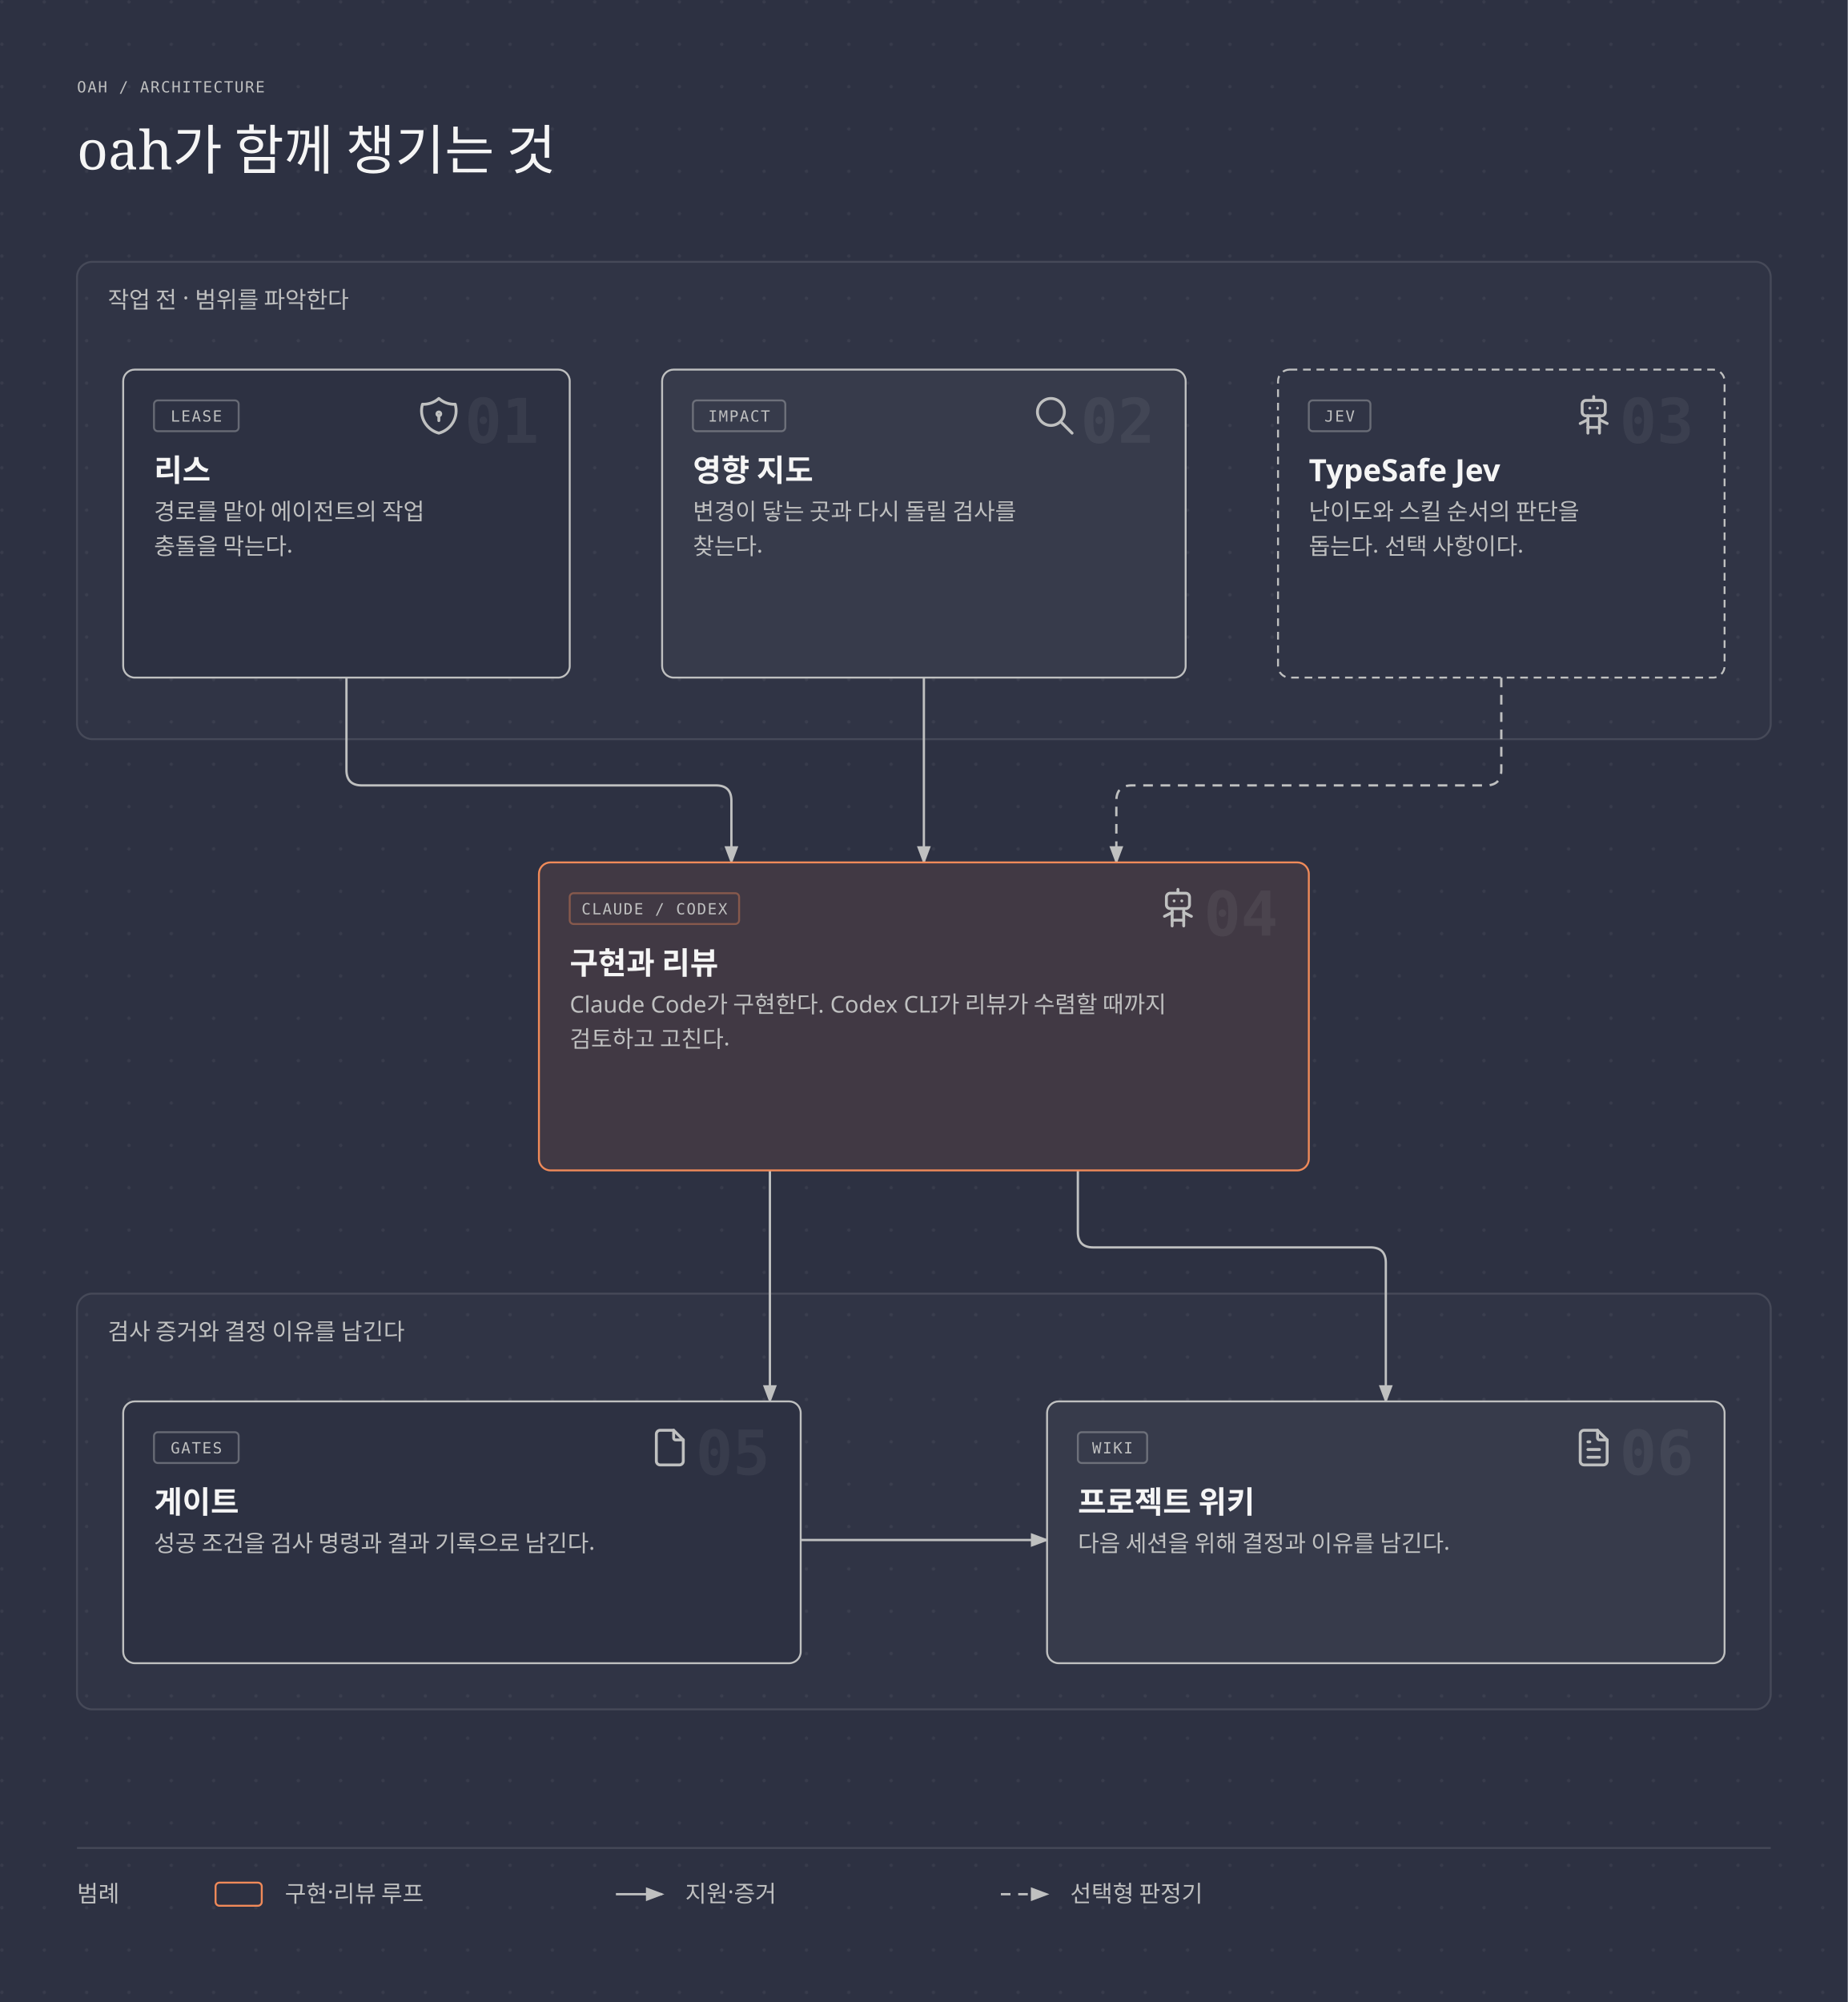
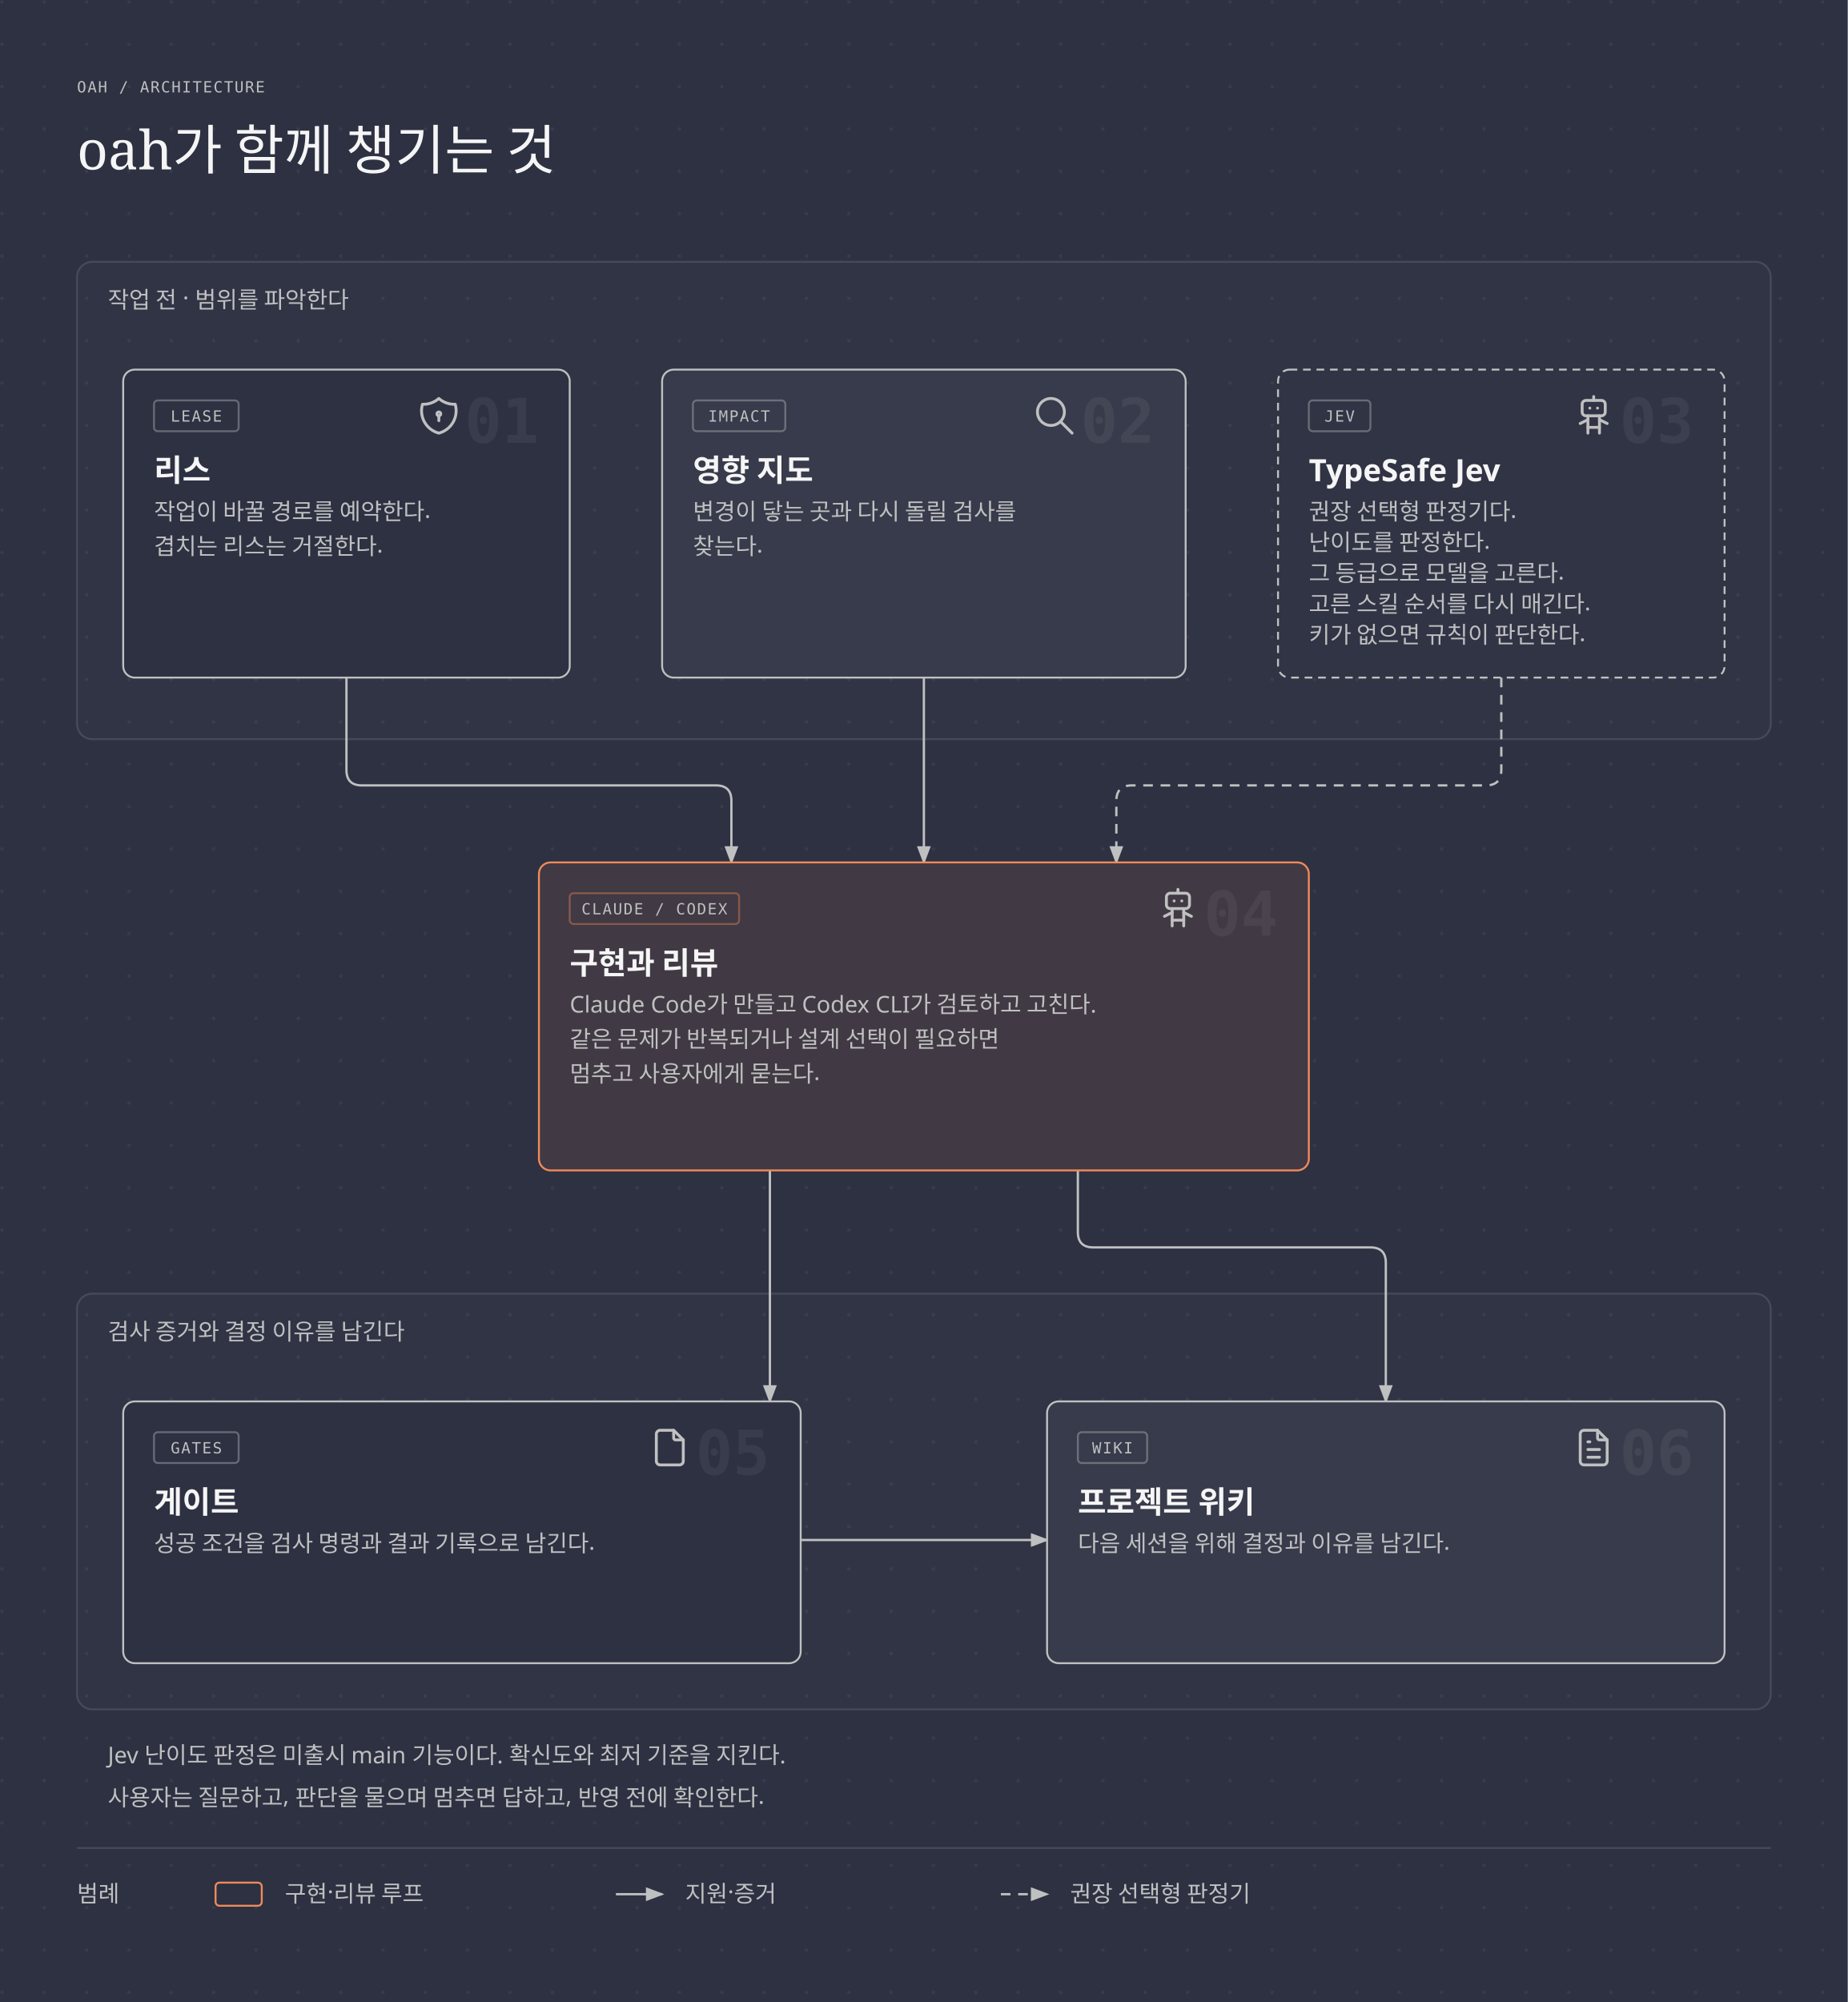
<svg xmlns="http://www.w3.org/2000/svg" viewBox="0 0 960 1040" role="img" aria-labelledby="features-ko-dark-title features-ko-dark-desc" data-diagram-type="Architecture" data-size="fit" id="features-ko-dark-root">
  <defs>
    <style>#features-ko-dark-root { font-family: "Geist", "Noto Sans KR", "Apple SD Gothic Neo", "Malgun Gothic", system-ui, sans-serif; color: #f5f5f5; }
      #features-ko-dark-root .diagram-container { width: 100%; overflow-x: auto; }
      #features-ko-dark-root text { font-family: "Geist", "Noto Sans KR", "Apple SD Gothic Neo", "Malgun Gothic", system-ui, sans-serif; fill: #f5f5f5; }
      #features-ko-dark-root .title { font-family: "Instrument Serif", "Noto Serif KR", "Batang", serif; font-size: 28px; font-weight: 400; }
      #features-ko-dark-root .node { font-size: 16px; font-weight: 600; }
      #features-ko-dark-root .sub { font-family: "Geist", "Noto Sans KR", "Apple SD Gothic Neo", "Malgun Gothic", system-ui, sans-serif; font-size: 12px; font-weight: 400; fill: #bfc0c0; }
      #features-ko-dark-root .technical { font-family: "Geist Mono", ui-monospace, "SFMono-Regular", Consolas, monospace; }
      #features-ko-dark-root .label { font-size: 12px; font-family: "Geist Mono", ui-monospace, "SFMono-Regular", Consolas, monospace; font-weight: 400; fill: #bfc0c0; }
      #features-ko-dark-root .prose { font-size: 12px; font-weight: 400; fill: #bfc0c0; }
      #features-ko-dark-root .zone-label { font-size: 12px; font-family: "Geist", "Noto Sans KR", "Apple SD Gothic Neo", "Malgun Gothic", system-ui, sans-serif; font-weight: 500; fill: #bfc0c0; }
      #features-ko-dark-root .arrow-label { font-size: 12px; font-family: "Geist", "Noto Sans KR", "Apple SD Gothic Neo", "Malgun Gothic", system-ui, sans-serif; font-weight: 500; fill: #bfc0c0; }
      #features-ko-dark-root .tag { font-family: "Geist Mono", ui-monospace, "SFMono-Regular", Consolas, monospace; font-size: 8px; font-weight: 500; letter-spacing: .08em; fill: #bfc0c0; }
      #features-ko-dark-root .ghost { font-family: "Geist Mono", ui-monospace, "SFMono-Regular", Consolas, monospace; font-size: 32px; font-weight: 600; fill: #f5f5f5; opacity: .06; }
      @media print {
#features-ko-dark-root .diagram-container { overflow-x: visible; }
}</style>
    <pattern id="features-ko-dark-dots" width="22" height="22" patternUnits="userSpaceOnUse">
      <circle cx="1" cy="1" r="0.9" fill="#f5f5f5" fill-opacity=".10" />
    </pattern>
    <marker id="features-ko-dark-arrow" markerWidth="8" markerHeight="6" refX="7" refY="3" orient="auto">
      <polygon points="0 0, 8 3, 0 6" fill="#bfc0c0" />
    </marker>
    <marker id="features-ko-dark-arrow-accent" markerWidth="8" markerHeight="6" refX="7" refY="3" orient="auto">
      <polygon points="0 0, 8 3, 0 6" fill="#f08a59" />
    </marker>
    <marker id="features-ko-dark-arrow-link" markerWidth="8" markerHeight="6" refX="7" refY="3" orient="auto">
      <polygon points="0 0, 8 3, 0 6" fill="#739fdf" />
    </marker>
  </defs>
  <rect width="960" height="1040" fill="#2d3142" />
  <rect width="960" height="1040" fill="url(#features-ko-dark-dots)" opacity=".55" />
  <text x="40" y="48" class="tag" text-anchor="start">OAH / ARCHITECTURE</text>
  <text x="40" y="88" class="title" text-anchor="start">oah가 함께 챙기는 것</text>
  <rect x="40" y="136" width="880" height="248" rx="8" fill="#f5f5f5" stroke="#f5f5f5" stroke-width="1" fill-opacity=".02" stroke-opacity=".12" />
  <text x="56" y="160" class="zone-label" text-anchor="start">작업 전 · 범위를 파악한다</text>
  <rect x="40" y="672" width="880" height="216" rx="8" fill="#f5f5f5" stroke="#f5f5f5" stroke-width="1" fill-opacity=".02" stroke-opacity=".12" />
  <text x="56" y="696" class="zone-label" text-anchor="start">검사 증거와 결정 이유를 남긴다</text>
  <path d="M 180,352 L 180,400 Q 180,408 188,408 L 372,408 Q 380,408 380,416 L 380,448" data-edge-id="f1" data-from="lease" data-to="loop" data-label="" fill="none" stroke="#bfc0c0" stroke-width="1.2" marker-end="url(#features-ko-dark-arrow)" />
  <path d="M 480,352 L 480,448" data-edge-id="f2" data-from="impact" data-to="loop" data-label="" fill="none" stroke="#bfc0c0" stroke-width="1.2" marker-end="url(#features-ko-dark-arrow)" />
  <path d="M 780,352 L 780,400 Q 780,408 772,408 L 588,408 Q 580,408 580,416 L 580,448" data-edge-id="f3" data-from="jev" data-to="loop" data-label="" fill="none" stroke="#bfc0c0" stroke-width="1.2" stroke-dasharray="5,4" marker-end="url(#features-ko-dark-arrow)" />
  <path d="M 400,608 L 400,728" data-edge-id="f4" data-from="loop" data-to="gates" data-label="" fill="none" stroke="#bfc0c0" stroke-width="1.2" marker-end="url(#features-ko-dark-arrow)" />
  <path d="M 560,608 L 560,640 Q 560,648 568,648 L 712,648 Q 720,648 720,656 L 720,728" data-edge-id="f5" data-from="loop" data-to="wiki" data-label="" fill="none" stroke="#bfc0c0" stroke-width="1.2" marker-end="url(#features-ko-dark-arrow)" />
  <path d="M 416,800 L 544,800" data-edge-id="f6" data-from="gates" data-to="wiki" data-label="" fill="none" stroke="#bfc0c0" stroke-width="1.2" marker-end="url(#features-ko-dark-arrow)" />
-   <g data-node-id="lease" data-source-label="리스 경로를 맡아 에이전트의 작업 충돌을 막는다.">
+   <g data-node-id="lease" data-source-label="리스 작업이 바꿀 경로를 예약한다. 겹치는 리스는 거절한다.">
    <rect x="64" y="192" width="232" height="160" rx="6" fill="#2d3142" />
    <rect x="64" y="192" width="232" height="160" rx="6" fill="#2d3142" stroke="#bfc0c0" stroke-width="1" />
    <g aria-hidden="true">
      <rect x="80" y="208" width="44" height="16" rx="2" fill="none" stroke="#bfc0c0" stroke-width="1" stroke-opacity=".4" />
      <text x="102" y="219" class="tag" text-anchor="middle">LEASE</text>
      <text x="280" y="230" class="ghost" text-anchor="end">01</text>
      <g transform="translate(216,204)" color="#bfc0c0">
        <g fill="none" stroke="currentColor" stroke-width="1.5" stroke-linecap="round" stroke-linejoin="round">
          <path d="M12 3a12 12 0 0 0 8.5 3a12 12 0 0 1 -8.5 15a12 12 0 0 1 -8.5 -15a12 12 0 0 0 8.5 -3" />
          <path d="M11 11a1 1 0 1 0 2 0a1 1 0 1 0 -2 0" />
          <path d="M12 12l0 2.5" />
        </g>
      </g>
    </g>
    <text x="80" y="250" class="node" text-anchor="start">리스</text>
-     <text x="80" y="270" class="sub" text-anchor="start">경로를 맡아 에이전트의 작업</text>
-     <text x="80" y="288" class="sub" text-anchor="start">충돌을 막는다.</text>
+     <text x="80" y="270" class="sub" text-anchor="start">작업이 바꿀 경로를 예약한다.</text>
+     <text x="80" y="288" class="sub" text-anchor="start">겹치는 리스는 거절한다.</text>
  </g>
  <g data-node-id="impact" data-source-label="영향 지도 변경이 닿는 곳과 다시 돌릴 검사를 찾는다.">
    <rect x="344" y="192" width="272" height="160" rx="6" fill="#2d3142" />
    <rect x="344" y="192" width="272" height="160" rx="6" fill="#f5f5f5" stroke="#bfc0c0" stroke-width="1" fill-opacity=".05" />
    <g aria-hidden="true">
      <rect x="360" y="208" width="48" height="16" rx="2" fill="none" stroke="#bfc0c0" stroke-width="1" stroke-opacity=".4" />
      <text x="384" y="219" class="tag" text-anchor="middle">IMPACT</text>
      <text x="600" y="230" class="ghost" text-anchor="end">02</text>
      <g transform="translate(536,204)" color="#bfc0c0">
        <g fill="none" stroke="currentColor" stroke-width="1.5" stroke-linecap="round" stroke-linejoin="round">
          <path d="M3 10a7 7 0 1 0 14 0a7 7 0 1 0 -14 0" />
          <path d="M21 21l-6 -6" />
        </g>
      </g>
    </g>
    <text x="360" y="250" class="node" text-anchor="start">영향 지도</text>
    <text x="360" y="270" class="sub" text-anchor="start">변경이 닿는 곳과 다시 돌릴 검사를</text>
    <text x="360" y="288" class="sub" text-anchor="start">찾는다.</text>
  </g>
-   <g data-node-id="jev" data-source-label="TypeSafe Jev 난이도와 스킬 순서의 판단을 돕는다. 선택 사항이다.">
+   <g data-node-id="jev" data-source-label="TypeSafe Jev 권장 선택형 판정기다. 난이도를 판정한다. 그 등급으로 모델을 고른다. 고른 스킬 순서를 다시 매긴다. 키가 없으면 규칙이 판단한다.">
    <rect x="664" y="192" width="232" height="160" rx="6" fill="#2d3142" />
    <rect x="664" y="192" width="232" height="160" rx="6" fill="#f5f5f5" stroke="#bfc0c0" stroke-width="1" fill-opacity=".02" stroke-dasharray="4,3" />
    <g aria-hidden="true">
      <rect x="680" y="208" width="32" height="16" rx="2" fill="none" stroke="#bfc0c0" stroke-width="1" stroke-opacity=".4" />
      <text x="696" y="219" class="tag" text-anchor="middle">JEV</text>
      <text x="880" y="230" class="ghost" text-anchor="end">03</text>
      <g transform="translate(816,204)" color="#bfc0c0">
        <g fill="none" stroke="currentColor" stroke-width="1.5" stroke-linecap="round" stroke-linejoin="round">
          <path d="M6 6a2 2 0 0 1 2 -2h8a2 2 0 0 1 2 2v4a2 2 0 0 1 -2 2h-8a2 2 0 0 1 -2 -2l0 -4" />
          <path d="M12 2v2" />
          <path d="M9 12v9" />
          <path d="M15 12v9" />
          <path d="M5 16l4 -2" />
          <path d="M15 14l4 2" />
          <path d="M9 18h6" />
          <path d="M10 8v.01" />
          <path d="M14 8v.01" />
        </g>
      </g>
    </g>
    <text x="680" y="250" class="node" text-anchor="start">TypeSafe Jev</text>
-     <text x="680" y="270" class="sub" text-anchor="start">난이도와 스킬 순서의 판단을</text>
-     <text x="680" y="288" class="sub" text-anchor="start">돕는다. 선택 사항이다.</text>
+     <text x="680" y="270" class="sub" text-anchor="start">권장 선택형 판정기다.</text>
+     <text x="680" y="286" class="sub" text-anchor="start">난이도를 판정한다.</text>
+     <text x="680" y="302" class="sub" text-anchor="start">그 등급으로 모델을 고른다.</text>
+     <text x="680" y="318" class="sub" text-anchor="start">고른 스킬 순서를 다시 매긴다.</text>
+     <text x="680" y="334" class="sub" text-anchor="start">키가 없으면 규칙이 판단한다.</text>
  </g>
-   <g data-node-id="loop" data-source-label="구현과 리뷰 Claude Code가 구현한다. Codex CLI가 리뷰가 수렴할 때까지 검토하고 고친다.">
+   <g data-node-id="loop" data-source-label="구현과 리뷰 Claude Code가 만들고 Codex CLI가 검토하고 고친다. 같은 문제가 반복되거나 설계 선택이 필요하면 멈추고 사용자에게 묻는다.">
    <rect x="280" y="448" width="400" height="160" rx="6" fill="#2d3142" />
    <rect x="280" y="448" width="400" height="160" rx="6" fill="#f08a59" stroke="#f08a59" stroke-width="1" fill-opacity=".10" />
    <g aria-hidden="true">
      <rect x="296" y="464" width="88" height="16" rx="2" fill="none" stroke="#f08a59" stroke-width="1" stroke-opacity=".4" />
      <text x="340" y="475" class="tag" text-anchor="middle">CLAUDE / CODEX</text>
      <text x="664" y="486" class="ghost" text-anchor="end">04</text>
      <g transform="translate(600,460)" color="#bfc0c0">
        <g fill="none" stroke="currentColor" stroke-width="1.5" stroke-linecap="round" stroke-linejoin="round">
          <path d="M6 6a2 2 0 0 1 2 -2h8a2 2 0 0 1 2 2v4a2 2 0 0 1 -2 2h-8a2 2 0 0 1 -2 -2l0 -4" />
          <path d="M12 2v2" />
          <path d="M9 12v9" />
          <path d="M15 12v9" />
          <path d="M5 16l4 -2" />
          <path d="M15 14l4 2" />
          <path d="M9 18h6" />
          <path d="M10 8v.01" />
          <path d="M14 8v.01" />
        </g>
      </g>
    </g>
    <text x="296" y="506" class="node" text-anchor="start">구현과 리뷰</text>
-     <text x="296" y="526" class="sub" text-anchor="start">Claude Code가 구현한다. Codex CLI가 리뷰가 수렴할 때까지</text>
-     <text x="296" y="544" class="sub" text-anchor="start">검토하고 고친다.</text>
+     <text x="296" y="526" class="sub" text-anchor="start">Claude Code가 만들고 Codex CLI가 검토하고 고친다.</text>
+     <text x="296" y="544" class="sub" text-anchor="start">같은 문제가 반복되거나 설계 선택이 필요하면</text>
+     <text x="296" y="562" class="sub" text-anchor="start">멈추고 사용자에게 묻는다.</text>
  </g>
  <g data-node-id="gates" data-source-label="게이트 성공 조건을 검사 명령과 결과 기록으로 남긴다.">
    <rect x="64" y="728" width="352" height="136" rx="6" fill="#2d3142" />
    <rect x="64" y="728" width="352" height="136" rx="6" fill="#2d3142" stroke="#bfc0c0" stroke-width="1" />
    <g aria-hidden="true">
      <rect x="80" y="744" width="44" height="16" rx="2" fill="none" stroke="#bfc0c0" stroke-width="1" stroke-opacity=".4" />
      <text x="102" y="755" class="tag" text-anchor="middle">GATES</text>
      <text x="400" y="766" class="ghost" text-anchor="end">05</text>
      <g transform="translate(336,740)" color="#bfc0c0">
        <g fill="none" stroke="currentColor" stroke-width="1.5" stroke-linecap="round" stroke-linejoin="round">
          <path d="M14 3v4a1 1 0 0 0 1 1h4" />
          <path d="M17 21h-10a2 2 0 0 1 -2 -2v-14a2 2 0 0 1 2 -2h7l5 5v11a2 2 0 0 1 -2 2" />
        </g>
      </g>
    </g>
    <text x="80" y="786" class="node" text-anchor="start">게이트</text>
    <text x="80" y="806" class="sub" text-anchor="start">성공 조건을 검사 명령과 결과 기록으로 남긴다.</text>
  </g>
  <g data-node-id="wiki" data-source-label="프로젝트 위키 다음 세션을 위해 결정과 이유를 남긴다.">
    <rect x="544" y="728" width="352" height="136" rx="6" fill="#2d3142" />
    <rect x="544" y="728" width="352" height="136" rx="6" fill="#f5f5f5" stroke="#bfc0c0" stroke-width="1" fill-opacity=".05" />
    <g aria-hidden="true">
      <rect x="560" y="744" width="36" height="16" rx="2" fill="none" stroke="#bfc0c0" stroke-width="1" stroke-opacity=".4" />
      <text x="578" y="755" class="tag" text-anchor="middle">WIKI</text>
      <text x="880" y="766" class="ghost" text-anchor="end">06</text>
      <g transform="translate(816,740)" color="#bfc0c0">
        <g fill="none" stroke="currentColor" stroke-width="1.5" stroke-linecap="round" stroke-linejoin="round">
          <path d="M14 3v4a1 1 0 0 0 1 1h4" />
          <path d="M17 21h-10a2 2 0 0 1 -2 -2v-14a2 2 0 0 1 2 -2h7l5 5v11a2 2 0 0 1 -2 2" />
          <path d="M9 9l1 0" />
          <path d="M9 13l6 0" />
          <path d="M9 17l6 0" />
        </g>
      </g>
    </g>
    <text x="560" y="786" class="node" text-anchor="start">프로젝트 위키</text>
    <text x="560" y="806" class="sub" text-anchor="start">다음 세션을 위해 결정과 이유를 남긴다.</text>
  </g>
+   <text x="56" y="916" class="prose" text-anchor="start">Jev 난이도 판정은 미출시 main 기능이다. 확신도와 최저 기준을 지킨다.</text>
+   <text x="56" y="938" class="prose" text-anchor="start">사용자는 질문하고, 판단을 물으며 멈추면 답하고, 반영 전에 확인한다.</text>
  <line x1="40" y1="960" x2="920" y2="960" stroke="#f5f5f5" stroke-opacity=".12" />
  <text x="40" y="988" class="zone-label" text-anchor="start">범례</text>
  <rect x="112" y="978" width="24" height="12" rx="2" fill="none" stroke="#f08a59" stroke-width="1" />
  <text x="148" y="988" class="prose" text-anchor="start">구현·리뷰 루프</text>
  <path d="M 320,984 h 24" fill="none" stroke="#bfc0c0" stroke-width="1.2" marker-end="url(#features-ko-dark-arrow)" />
  <text x="356" y="988" class="prose" text-anchor="start">지원·증거</text>
  <path d="M 520,984 h 24" fill="none" stroke="#bfc0c0" stroke-width="1.2" stroke-dasharray="5,4" marker-end="url(#features-ko-dark-arrow)" />
-   <text x="556" y="988" class="prose" text-anchor="start">선택형 판정기</text>
+   <text x="556" y="988" class="prose" text-anchor="start">권장 선택형 판정기</text>
</svg>
